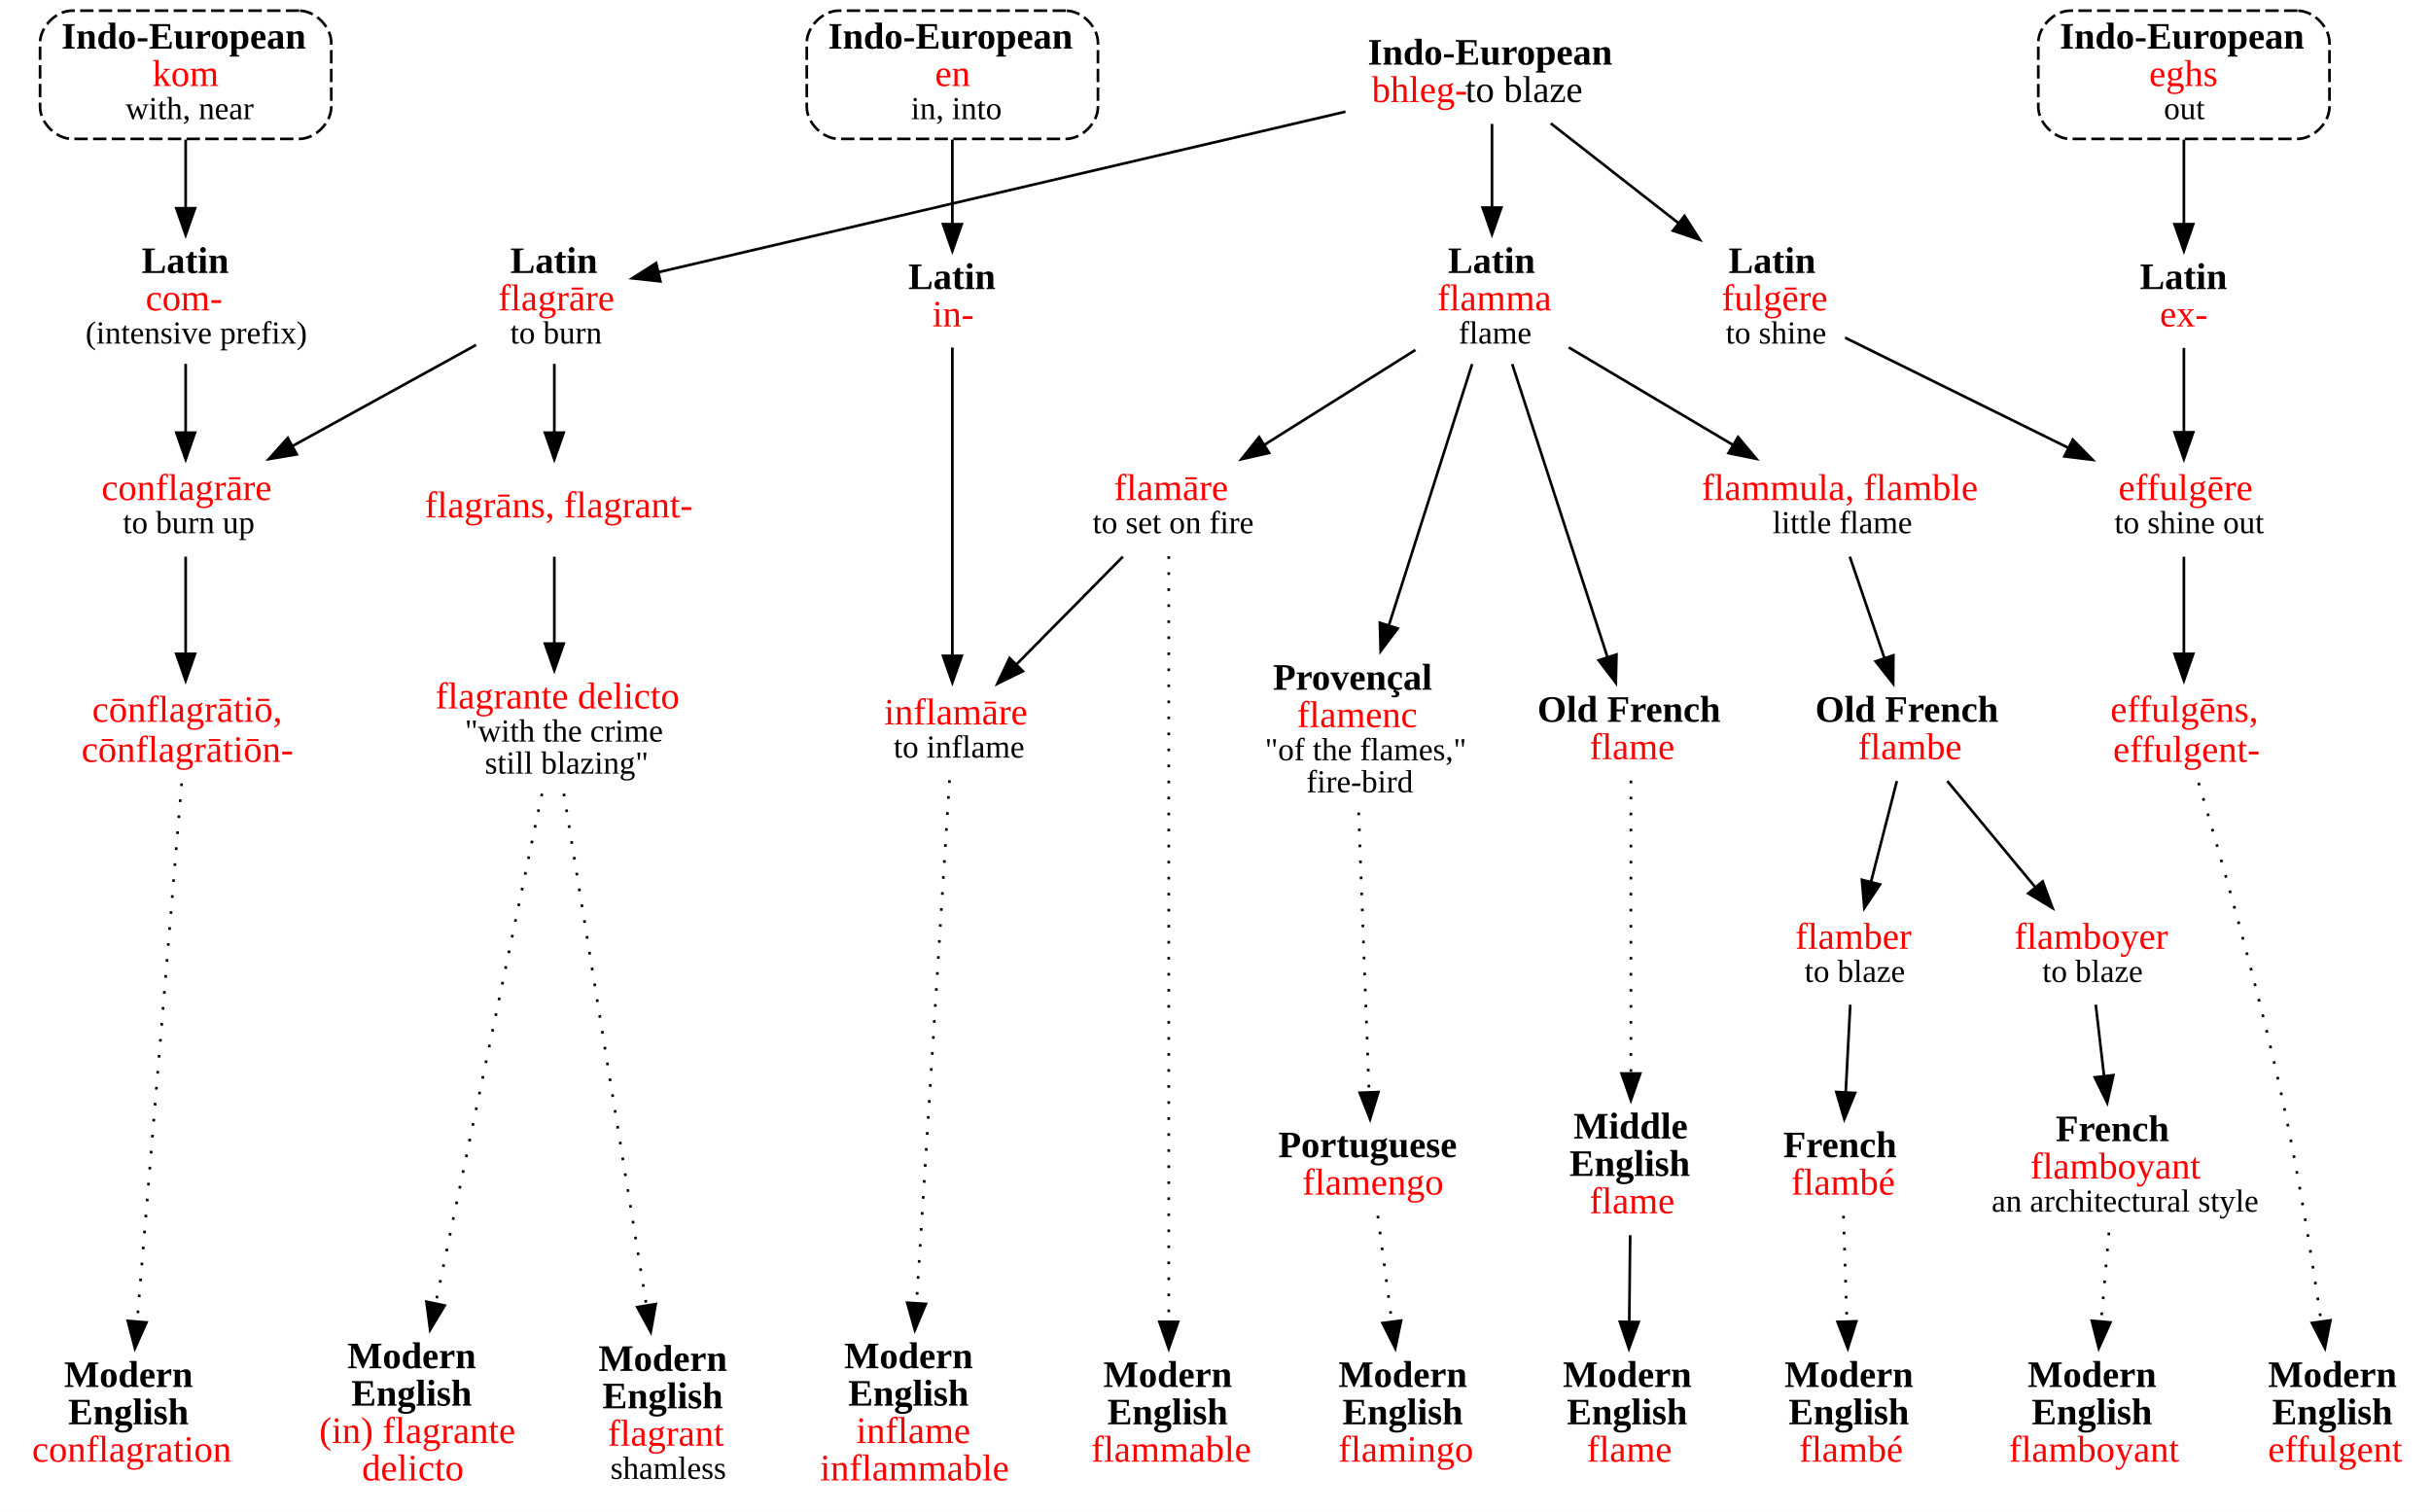
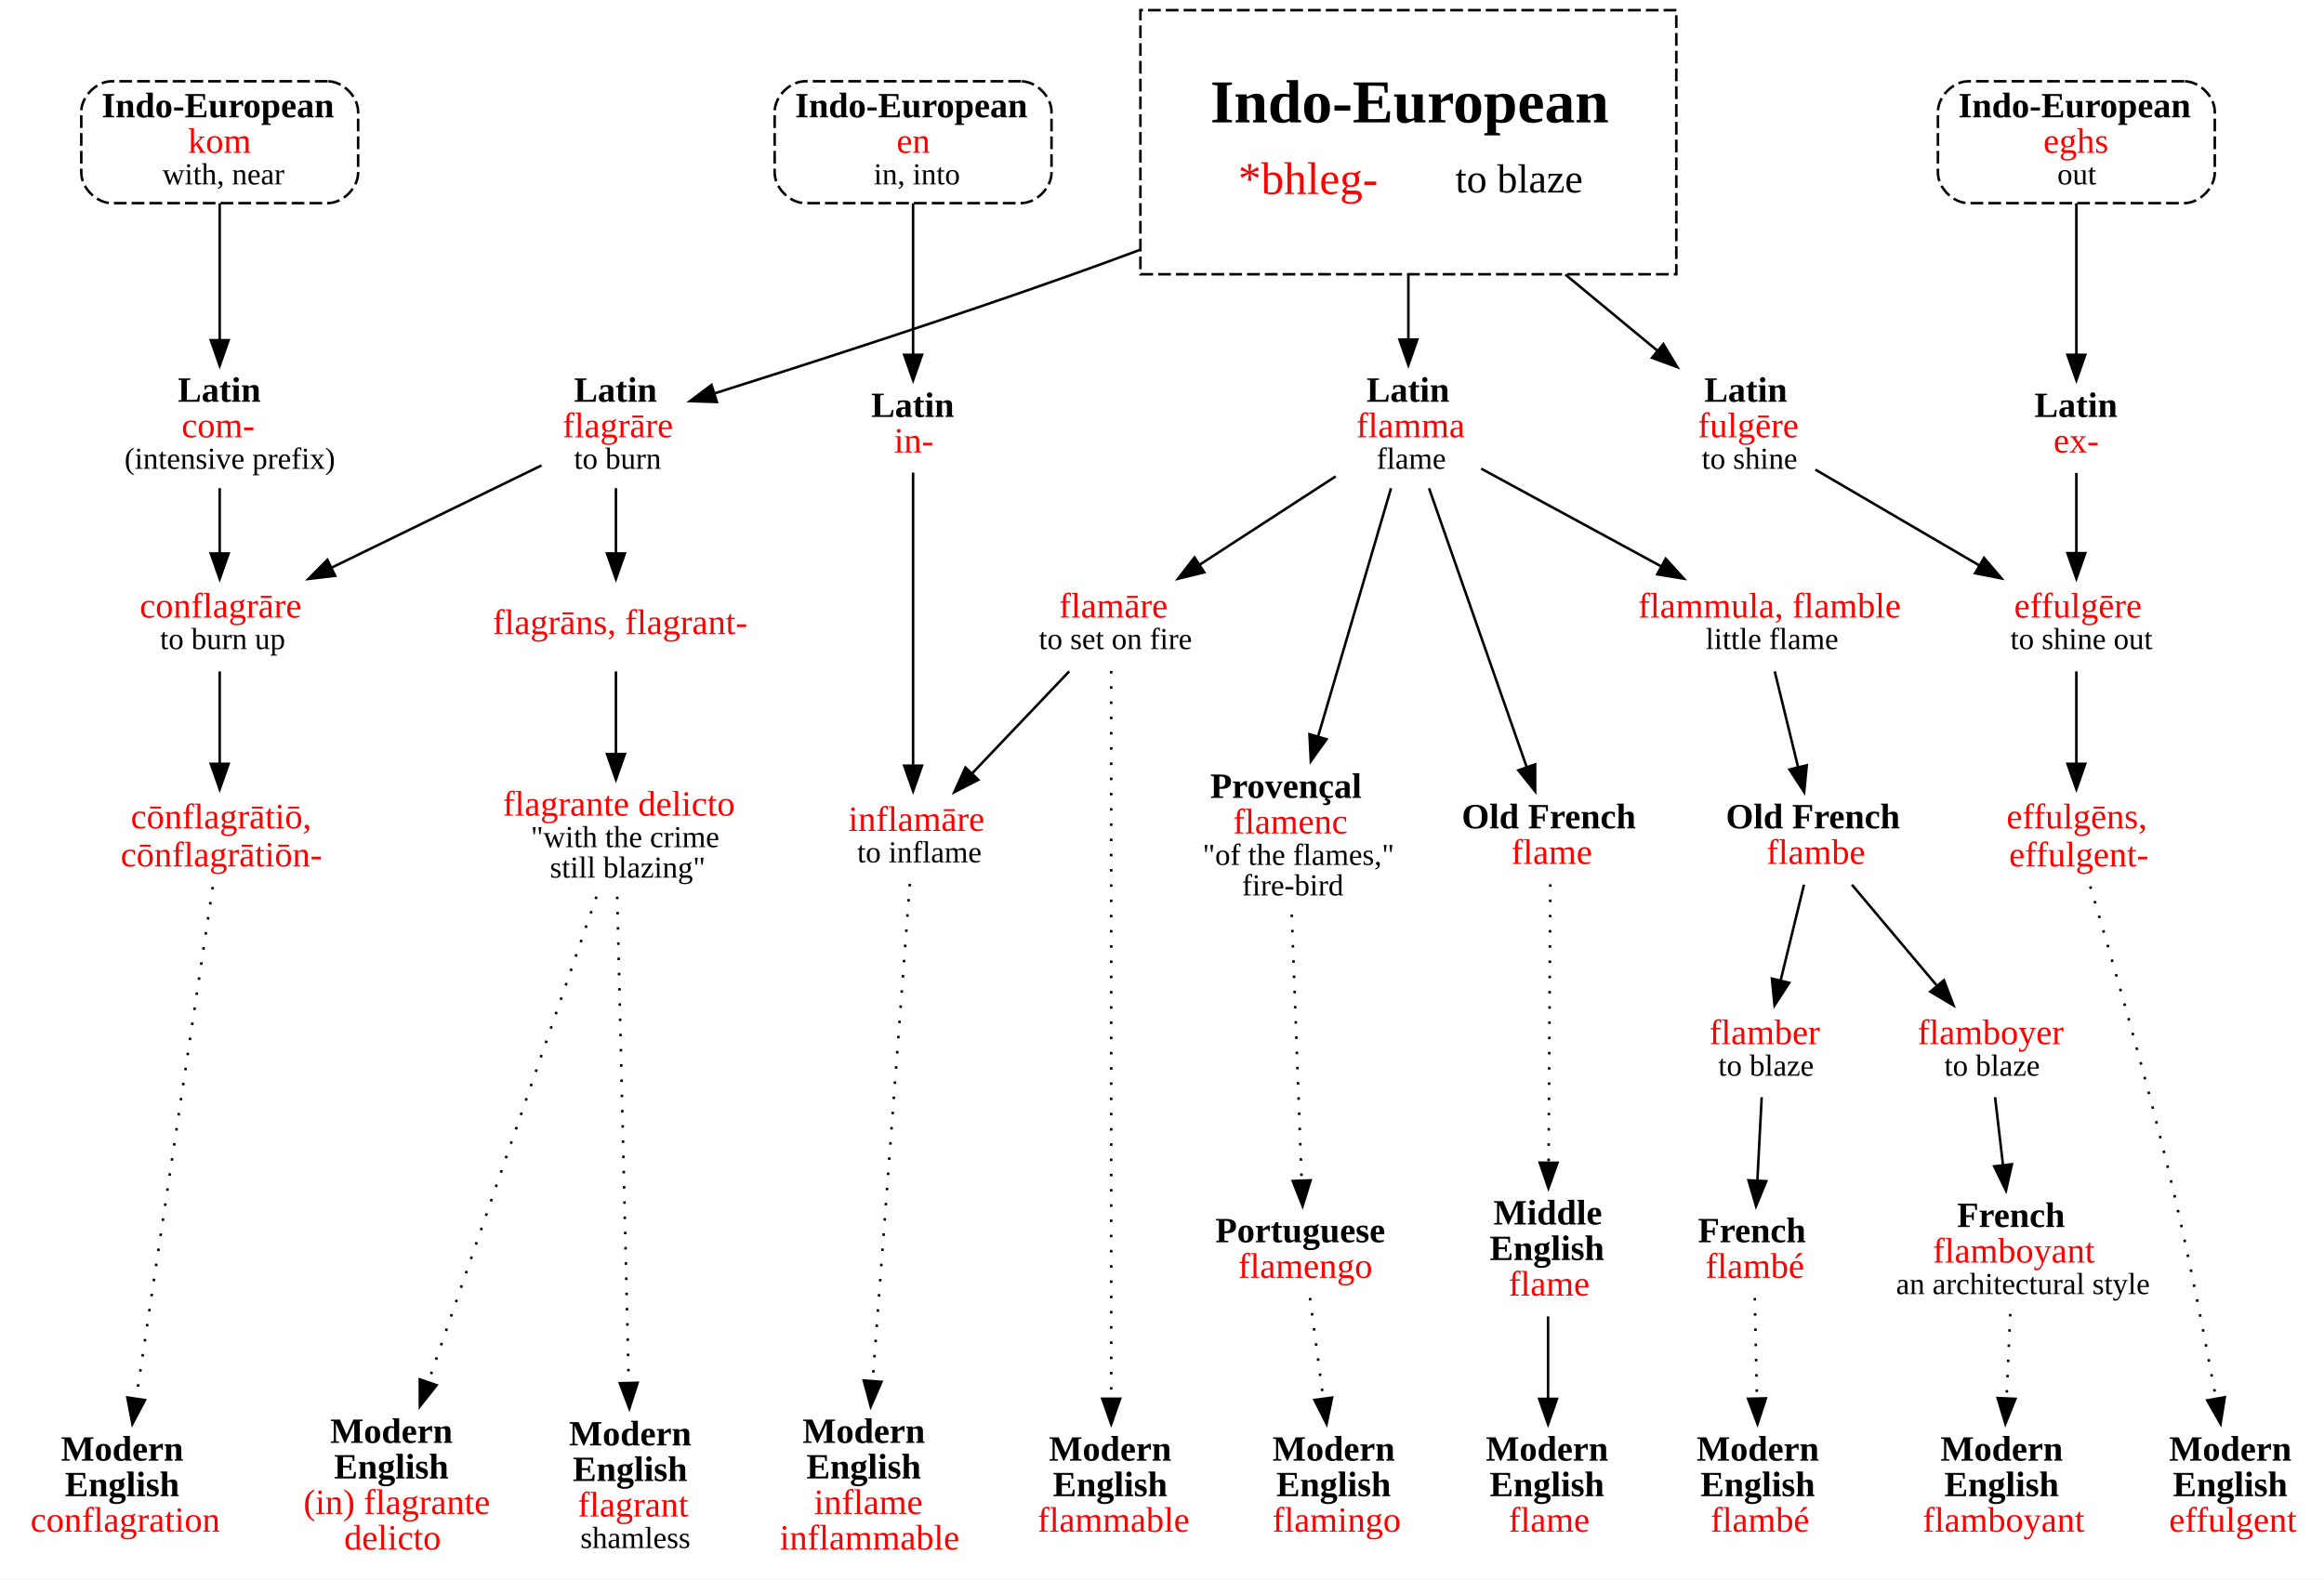
- <svg xmlns="http://www.w3.org/2000/svg" xmlns:xlink="http://www.w3.org/1999/xlink" width="910pt" height="566pt" viewBox="0.00 0.00 910.00 566.00">
-   <g id="graph0" class="graph" transform="scale(1 1) rotate(0) translate(4 562)">
-     <polygon fill="white" stroke="transparent" points="-4,4 -4,-562 906,-562 906,4 -4,4" />
+ <svg xmlns="http://www.w3.org/2000/svg" xmlns:xlink="http://www.w3.org/1999/xlink" width="915pt" height="622pt" viewBox="0.00 0.00 915.00 622.00">
+   <g id="graph0" class="graph" transform="scale(1 1) rotate(0) translate(4 618)">
+     <polygon fill="white" stroke="transparent" points="-4,4 -4,-618 911,-618 911,4 -4,4" />
    <g id="node1" class="node">
-       <text text-anchor="start" x="508" y="-537.8" font-family="Times New Roman,serif" font-weight="bold" font-size="14.00">Indo-European</text>
-       <text text-anchor="start" x="509.5" y="-523.8" font-family="Times New Roman,serif" font-size="14.00" fill="red">bhleg-</text>
-       <text text-anchor="start" x="544.5" y="-523.8" font-family="Times New Roman,serif" font-size="14.00">   to blaze</text>
+       <g id="a_node1">
+         <a xlink:href="bhleg-burn0.svg" xlink:title="Indo-European &quot;*bhleg-&quot; to blaze">
+           <polygon fill="none" stroke="black" stroke-dasharray="5,2" points="656,-614 445,-614 445,-510 656,-510 656,-614" />
+           <text text-anchor="start" x="472.5" y="-569.8" font-family="Times New Roman,serif" font-weight="bold" font-size="24.00">Indo-European</text>
+           <text text-anchor="start" x="483.5" y="-541.6" font-family="Times New Roman,serif" font-size="18.00" fill="red">*bhleg-</text>
+           <text text-anchor="start" x="569" y="-542.2" font-family="Times New Roman,serif" font-size="16.00">to blaze</text>
+         </a>
+       </g>
    </g>
    <g id="node2" class="node">
-       <text text-anchor="start" x="538" y="-459.8" font-family="Times New Roman,serif" font-weight="bold" font-size="14.00">Latin</text>
-       <text text-anchor="start" x="534" y="-445.8" font-family="Times New Roman,serif" font-size="14.00" fill="red">flamma</text>
-       <text text-anchor="start" x="542" y="-433.4" font-family="Times New Roman,serif" font-size="12.00">flame</text>
+       <text text-anchor="start" x="534" y="-459.8" font-family="Times New Roman,serif" font-weight="bold" font-size="14.00">Latin</text>
+       <text text-anchor="start" x="530" y="-445.8" font-family="Times New Roman,serif" font-size="14.00" fill="red">flamma</text>
+       <text text-anchor="start" x="538" y="-433.4" font-family="Times New Roman,serif" font-size="12.00">flame</text>
    </g>
    <g id="edge1" class="edge">
-       <path fill="none" stroke="black" d="M554.5,-515.61C554.5,-506.58 554.5,-495.24 554.5,-484.59" />
-       <polygon fill="black" stroke="black" points="558,-484.28 554.5,-474.28 551,-484.28 558,-484.28" />
+       <path fill="none" stroke="black" d="M550.5,-509.86C550.5,-501.2 550.5,-492.42 550.5,-484.36" />
+       <polygon fill="black" stroke="black" points="554,-484.27 550.5,-474.27 547,-484.27 554,-484.27" />
    </g>
    <g id="node23" class="node">
-       <text text-anchor="start" x="187" y="-459.8" font-family="Times New Roman,serif" font-weight="bold" font-size="14.00">Latin</text>
-       <text text-anchor="start" x="182.5" y="-445.8" font-family="Times New Roman,serif" font-size="14.00" fill="red">flagrāre</text>
-       <text text-anchor="start" x="187" y="-433.4" font-family="Times New Roman,serif" font-size="12.00">to burn</text>
+       <text text-anchor="start" x="222" y="-459.8" font-family="Times New Roman,serif" font-weight="bold" font-size="14.00">Latin</text>
+       <text text-anchor="start" x="217.5" y="-445.8" font-family="Times New Roman,serif" font-size="14.00" fill="red">flagrāre</text>
+       <text text-anchor="start" x="222" y="-433.4" font-family="Times New Roman,serif" font-size="12.00">to burn</text>
    </g>
    <g id="edge22" class="edge">
-       <path fill="none" stroke="black" d="M499.66,-520.19C428.24,-503.5 305.17,-474.75 242.55,-460.12" />
-       <polygon fill="black" stroke="black" points="243.21,-456.68 232.67,-457.82 241.61,-463.5 243.21,-456.68" />
+       <path fill="none" stroke="black" d="M444.77,-519.59C435.91,-516.29 427.06,-513.05 418.5,-510 370.23,-492.78 314.02,-474.66 277.43,-463.12" />
+       <polygon fill="black" stroke="black" points="278.24,-459.7 267.65,-460.04 276.14,-466.38 278.24,-459.7" />
    </g>
    <g id="node33" class="node">
-       <text text-anchor="start" x="643" y="-459.8" font-family="Times New Roman,serif" font-weight="bold" font-size="14.00">Latin</text>
-       <text text-anchor="start" x="640.5" y="-445.8" font-family="Times New Roman,serif" font-size="14.00" fill="red">fulgēre</text>
-       <text text-anchor="start" x="642" y="-433.4" font-family="Times New Roman,serif" font-size="12.00">to shine</text>
+       <text text-anchor="start" x="667" y="-459.8" font-family="Times New Roman,serif" font-weight="bold" font-size="14.00">Latin</text>
+       <text text-anchor="start" x="664.5" y="-445.8" font-family="Times New Roman,serif" font-size="14.00" fill="red">fulgēre</text>
+       <text text-anchor="start" x="666" y="-433.4" font-family="Times New Roman,serif" font-size="12.00">to shine</text>
    </g>
    <g id="edge32" class="edge">
-       <path fill="none" stroke="black" d="M576.51,-515.81C590.34,-505.01 608.48,-490.84 624.28,-478.51" />
-       <polygon fill="black" stroke="black" points="626.56,-481.16 632.29,-472.25 622.25,-475.65 626.56,-481.16" />
+       <path fill="none" stroke="black" d="M612.33,-509.86C624.77,-499.57 637.44,-489.1 648.57,-479.89" />
+       <polygon fill="black" stroke="black" points="650.9,-482.5 656.37,-473.43 646.44,-477.11 650.9,-482.5" />
    </g>
    <g id="node3" class="node">
      <text text-anchor="start" x="571.5" y="-291.8" font-family="Times New Roman,serif" font-weight="bold" font-size="14.00">Old French</text>
      <text text-anchor="start" x="591" y="-277.8" font-family="Times New Roman,serif" font-size="14.00" fill="red">flame</text>
    </g>
    <g id="edge2" class="edge">
-       <path fill="none" stroke="black" d="M562.06,-425.73C571.53,-396.61 587.71,-346.82 597.71,-316.04" />
-       <polygon fill="black" stroke="black" points="601.09,-316.97 600.85,-306.38 594.43,-314.81 601.09,-316.97" />
+       <path fill="none" stroke="black" d="M558.64,-425.73C568.84,-396.61 586.26,-346.82 597.04,-316.04" />
+       <polygon fill="black" stroke="black" points="600.42,-316.98 600.42,-306.38 593.81,-314.66 600.42,-316.98" />
    </g>
    <g id="node6" class="node">
-       <text text-anchor="start" x="633" y="-374.8" font-family="Times New Roman,serif" font-size="14.00" fill="red">flammula, flamble</text>
-       <text text-anchor="start" x="659.5" y="-362.4" font-family="Times New Roman,serif" font-size="12.00">little flame</text>
+       <text text-anchor="start" x="641" y="-374.8" font-family="Times New Roman,serif" font-size="14.00" fill="red">flammula, flamble</text>
+       <text text-anchor="start" x="667.5" y="-362.4" font-family="Times New Roman,serif" font-size="12.00">little flame</text>
    </g>
    <g id="edge5" class="edge">
-       <path fill="none" stroke="black" d="M583.23,-431.94C601.38,-421.17 625.04,-407.12 644.71,-395.44" />
-       <polygon fill="black" stroke="black" points="646.62,-398.38 653.43,-390.26 643.04,-392.36 646.62,-398.38" />
+       <path fill="none" stroke="black" d="M579.17,-433.44C599.56,-422.37 627.24,-407.34 649.9,-395.04" />
+       <polygon fill="black" stroke="black" points="651.82,-397.98 658.94,-390.13 648.49,-391.83 651.82,-397.98" />
    </g>
    <g id="node14" class="node">
      <text text-anchor="start" x="472.5" y="-303.8" font-family="Times New Roman,serif" font-weight="bold" font-size="14.00">Provençal</text>
      <text text-anchor="start" x="481.5" y="-289.8" font-family="Times New Roman,serif" font-size="14.00" fill="red">flamenc</text>
      <text text-anchor="start" x="469.5" y="-277.4" font-family="Times New Roman,serif" font-size="12.00">"of the flames,"</text>
      <text text-anchor="start" x="485" y="-265.4" font-family="Times New Roman,serif" font-size="12.00">fire-bird</text>
    </g>
    <g id="edge13" class="edge">
-       <path fill="none" stroke="black" d="M547.08,-425.73C538.94,-400.19 525.74,-358.76 515.99,-328.18" />
-       <polygon fill="black" stroke="black" points="519.2,-326.74 512.83,-318.27 512.53,-328.86 519.2,-326.74" />
+       <path fill="none" stroke="black" d="M543.67,-425.73C536.16,-400.19 523.99,-358.76 515.01,-328.18" />
+       <polygon fill="black" stroke="black" points="518.27,-326.88 512.1,-318.27 511.56,-328.85 518.27,-326.88" />
    </g>
    <g id="node17" class="node">
      <text text-anchor="start" x="413" y="-374.8" font-family="Times New Roman,serif" font-size="14.00" fill="red">flamāre</text>
      <text text-anchor="start" x="405" y="-362.4" font-family="Times New Roman,serif" font-size="12.00">to set on fire</text>
    </g>
    <g id="edge16" class="edge">
-       <path fill="none" stroke="black" d="M525.82,-430.99C508.89,-420.35 487.3,-406.79 469.26,-395.46" />
-       <polygon fill="black" stroke="black" points="471.05,-392.45 460.72,-390.1 467.33,-398.38 471.05,-392.45" />
+       <path fill="none" stroke="black" d="M521.88,-430.41C505.75,-419.93 485.47,-406.76 468.41,-395.68" />
+       <polygon fill="black" stroke="black" points="470.12,-392.61 459.83,-390.1 466.3,-398.48 470.12,-392.61" />
    </g>
    <g id="node4" class="node">
-       <text text-anchor="start" x="585" y="-135.8" font-family="Times New Roman,serif" font-weight="bold" font-size="14.00">Middle</text>
-       <text text-anchor="start" x="583.5" y="-121.8" font-family="Times New Roman,serif" font-weight="bold" font-size="14.00">English</text>
-       <text text-anchor="start" x="591" y="-107.8" font-family="Times New Roman,serif" font-size="14.00" fill="red">flame</text>
+       <text text-anchor="start" x="584" y="-135.8" font-family="Times New Roman,serif" font-weight="bold" font-size="14.00">Middle</text>
+       <text text-anchor="start" x="582.5" y="-121.8" font-family="Times New Roman,serif" font-weight="bold" font-size="14.00">English</text>
+       <text text-anchor="start" x="590" y="-107.8" font-family="Times New Roman,serif" font-size="14.00" fill="red">flame</text>
    </g>
    <g id="edge3" class="edge">
-       <path fill="none" stroke="black" stroke-dasharray="1,5" d="M606.5,-269.77C606.5,-243.78 606.5,-194.04 606.5,-160.43" />
-       <polygon fill="black" stroke="black" points="610,-160.14 606.5,-150.14 603,-160.14 610,-160.14" />
+       <path fill="none" stroke="black" stroke-dasharray="1,5" d="M606.39,-269.77C606.23,-243.78 605.92,-194.04 605.71,-160.43" />
+       <polygon fill="black" stroke="black" points="609.21,-160.12 605.65,-150.14 602.21,-160.16 609.21,-160.12" />
    </g>
    <g id="node5" class="node">
      <text text-anchor="start" x="581" y="-42.8" font-family="Times New Roman,serif" font-weight="bold" font-size="14.00">Modern</text>
      <text text-anchor="start" x="582.5" y="-28.8" font-family="Times New Roman,serif" font-weight="bold" font-size="14.00">English</text>
      <text text-anchor="start" x="590" y="-14.8" font-family="Times New Roman,serif" font-size="14.00" fill="red">flame</text>
    </g>
    <g id="edge4" class="edge">
-       <path fill="none" stroke="black" d="M606.23,-99.61C606.12,-89.74 606,-78.17 605.88,-67.46" />
-       <polygon fill="black" stroke="black" points="609.38,-67.1 605.77,-57.14 602.38,-67.18 609.38,-67.1" />
+       <path fill="none" stroke="black" d="M605.5,-99.61C605.5,-89.74 605.5,-78.17 605.5,-67.46" />
+       <polygon fill="black" stroke="black" points="609,-67.14 605.5,-57.14 602,-67.14 609,-67.14" />
    </g>
    <g id="node7" class="node">
      <text text-anchor="start" x="675.5" y="-291.8" font-family="Times New Roman,serif" font-weight="bold" font-size="14.00">Old French</text>
      <text text-anchor="start" x="691.5" y="-277.8" font-family="Times New Roman,serif" font-size="14.00" fill="red">flambe</text>
    </g>
    <g id="edge6" class="edge">
-       <path fill="none" stroke="black" d="M688.44,-353.61C692.21,-342.56 697.17,-328.03 701.43,-315.55" />
-       <polygon fill="black" stroke="black" points="704.75,-316.68 704.67,-306.08 698.12,-314.42 704.75,-316.68" />
+       <path fill="none" stroke="black" d="M694.74,-353.61C697.41,-342.66 700.91,-328.31 703.93,-315.92" />
+       <polygon fill="black" stroke="black" points="707.36,-316.63 706.33,-306.08 700.56,-314.97 707.36,-316.63" />
    </g>
    <g id="node8" class="node">
-       <text text-anchor="start" x="668" y="-206.8" font-family="Times New Roman,serif" font-size="14.00" fill="red">flamber</text>
-       <text text-anchor="start" x="671.5" y="-194.4" font-family="Times New Roman,serif" font-size="12.00">to blaze</text>
+       <text text-anchor="start" x="669" y="-206.8" font-family="Times New Roman,serif" font-size="14.00" fill="red">flamber</text>
+       <text text-anchor="start" x="672.5" y="-194.4" font-family="Times New Roman,serif" font-size="12.00">to blaze</text>
    </g>
    <g id="edge7" class="edge">
-       <path fill="none" stroke="black" d="M706.05,-269.61C703.24,-258.66 699.57,-244.31 696.39,-231.92" />
-       <polygon fill="black" stroke="black" points="699.75,-230.9 693.88,-222.08 692.97,-232.64 699.75,-230.9" />
+       <path fill="none" stroke="black" d="M706.26,-269.61C703.59,-258.66 700.09,-244.31 697.07,-231.92" />
+       <polygon fill="black" stroke="black" points="700.44,-230.97 694.67,-222.08 693.64,-232.63 700.44,-230.97" />
    </g>
    <g id="node11" class="node">
-       <text text-anchor="start" x="750" y="-206.8" font-family="Times New Roman,serif" font-size="14.00" fill="red">flamboyer</text>
-       <text text-anchor="start" x="760.5" y="-194.4" font-family="Times New Roman,serif" font-size="12.00">to blaze</text>
+       <text text-anchor="start" x="751" y="-206.8" font-family="Times New Roman,serif" font-size="14.00" fill="red">flamboyer</text>
+       <text text-anchor="start" x="761.5" y="-194.4" font-family="Times New Roman,serif" font-size="12.00">to blaze</text>
    </g>
    <g id="edge10" class="edge">
-       <path fill="none" stroke="black" d="M724.92,-269.61C734.45,-258.12 747.09,-242.87 757.71,-230.07" />
-       <polygon fill="black" stroke="black" points="760.64,-232.02 764.33,-222.08 755.26,-227.55 760.64,-232.02" />
+       <path fill="none" stroke="black" d="M725.13,-269.61C734.8,-258.12 747.63,-242.87 758.4,-230.07" />
+       <polygon fill="black" stroke="black" points="761.36,-231.99 765.12,-222.08 756.01,-227.48 761.36,-231.99" />
    </g>
    <g id="node9" class="node">
-       <text text-anchor="start" x="663.5" y="-128.8" font-family="Times New Roman,serif" font-weight="bold" font-size="14.00">French</text>
-       <text text-anchor="start" x="666.5" y="-114.8" font-family="Times New Roman,serif" font-size="14.00" fill="red">flambé</text>
+       <text text-anchor="start" x="664.5" y="-128.8" font-family="Times New Roman,serif" font-weight="bold" font-size="14.00">French</text>
+       <text text-anchor="start" x="667.5" y="-114.8" font-family="Times New Roman,serif" font-size="14.00" fill="red">flambé</text>
    </g>
    <g id="edge8" class="edge">
-       <path fill="none" stroke="black" d="M688.61,-185.91C688.12,-176.34 687.48,-164.18 686.92,-153.32" />
-       <polygon fill="black" stroke="black" points="690.4,-152.85 686.39,-143.04 683.41,-153.21 690.4,-152.85" />
+       <path fill="none" stroke="black" d="M689.61,-185.91C689.12,-176.34 688.48,-164.18 687.92,-153.32" />
+       <polygon fill="black" stroke="black" points="691.4,-152.85 687.39,-143.04 684.41,-153.21 691.4,-152.85" />
    </g>
    <g id="node10" class="node">
      <text text-anchor="start" x="664" y="-42.8" font-family="Times New Roman,serif" font-weight="bold" font-size="14.00">Modern</text>
      <text text-anchor="start" x="665.5" y="-28.8" font-family="Times New Roman,serif" font-weight="bold" font-size="14.00">English</text>
      <text text-anchor="start" x="669.5" y="-14.8" font-family="Times New Roman,serif" font-size="14.00" fill="red">flambé</text>
    </g>
    <g id="edge9" class="edge">
-       <path fill="none" stroke="black" stroke-dasharray="1,5" d="M686.06,-106.88C686.43,-95.83 686.92,-81.06 687.36,-67.64" />
-       <polygon fill="black" stroke="black" points="690.87,-67.36 687.7,-57.25 683.87,-67.13 690.87,-67.36" />
+       <path fill="none" stroke="black" stroke-dasharray="1,5" d="M686.88,-106.88C687.12,-95.83 687.44,-81.06 687.74,-67.64" />
+       <polygon fill="black" stroke="black" points="691.25,-67.33 687.97,-57.25 684.25,-67.17 691.25,-67.33" />
    </g>
    <g id="node12" class="node">
-       <text text-anchor="start" x="765.5" y="-134.8" font-family="Times New Roman,serif" font-weight="bold" font-size="14.00">French</text>
-       <text text-anchor="start" x="756" y="-120.8" font-family="Times New Roman,serif" font-size="14.00" fill="red">flamboyant</text>
-       <text text-anchor="start" x="741.5" y="-108.4" font-family="Times New Roman,serif" font-size="12.00">an architectural style</text>
+       <text text-anchor="start" x="766.5" y="-134.8" font-family="Times New Roman,serif" font-weight="bold" font-size="14.00">French</text>
+       <text text-anchor="start" x="757" y="-120.8" font-family="Times New Roman,serif" font-size="14.00" fill="red">flamboyant</text>
+       <text text-anchor="start" x="742.5" y="-108.4" font-family="Times New Roman,serif" font-size="12.00">an architectural style</text>
    </g>
    <g id="edge11" class="edge">
-       <path fill="none" stroke="black" d="M780.5,-185.91C781.42,-178.06 782.54,-168.46 783.61,-159.27" />
-       <polygon fill="black" stroke="black" points="787.11,-159.51 784.79,-149.17 780.15,-158.7 787.11,-159.51" />
+       <path fill="none" stroke="black" d="M781.5,-185.91C782.42,-178.06 783.54,-168.46 784.61,-159.27" />
+       <polygon fill="black" stroke="black" points="788.11,-159.51 785.79,-149.17 781.15,-158.7 788.11,-159.51" />
    </g>
    <g id="node13" class="node">
-       <text text-anchor="start" x="755" y="-42.8" font-family="Times New Roman,serif" font-weight="bold" font-size="14.00">Modern</text>
-       <text text-anchor="start" x="756.5" y="-28.8" font-family="Times New Roman,serif" font-weight="bold" font-size="14.00">English</text>
-       <text text-anchor="start" x="748" y="-14.8" font-family="Times New Roman,serif" font-size="14.00" fill="red">flamboyant</text>
+       <text text-anchor="start" x="760" y="-42.8" font-family="Times New Roman,serif" font-weight="bold" font-size="14.00">Modern</text>
+       <text text-anchor="start" x="761.5" y="-28.8" font-family="Times New Roman,serif" font-weight="bold" font-size="14.00">English</text>
+       <text text-anchor="start" x="753" y="-14.8" font-family="Times New Roman,serif" font-size="14.00" fill="red">flamboyant</text>
    </g>
    <g id="edge12" class="edge">
-       <path fill="none" stroke="black" stroke-dasharray="1,5" d="M785.44,-100.57C784.56,-90.51 783.5,-78.55 782.53,-67.52" />
-       <polygon fill="black" stroke="black" points="786,-66.96 781.64,-57.31 779.03,-67.58 786,-66.96" />
+       <path fill="none" stroke="black" stroke-dasharray="1,5" d="M787.47,-100.57C787.03,-90.51 786.5,-78.55 786.02,-67.52" />
+       <polygon fill="black" stroke="black" points="789.5,-67.14 785.57,-57.31 782.51,-67.45 789.5,-67.14" />
    </g>
    <g id="node15" class="node">
      <text text-anchor="start" x="474.5" y="-128.8" font-family="Times New Roman,serif" font-weight="bold" font-size="14.00">Portuguese</text>
      <text text-anchor="start" x="483.5" y="-114.8" font-family="Times New Roman,serif" font-size="14.00" fill="red">flamengo</text>
    </g>
    <g id="edge14" class="edge">
      <path fill="none" stroke="black" stroke-dasharray="1,5" d="M504.59,-257.84C505.69,-228.11 507.4,-182.35 508.48,-153.31" />
      <polygon fill="black" stroke="black" points="511.99,-153.19 508.86,-143.06 504.99,-152.92 511.99,-153.19" />
    </g>
    <g id="node16" class="node">
      <text text-anchor="start" x="497" y="-42.8" font-family="Times New Roman,serif" font-weight="bold" font-size="14.00">Modern</text>
      <text text-anchor="start" x="498.5" y="-28.8" font-family="Times New Roman,serif" font-weight="bold" font-size="14.00">English</text>
      <text text-anchor="start" x="497" y="-14.8" font-family="Times New Roman,serif" font-size="14.00" fill="red">flamingo</text>
    </g>
    <g id="edge15" class="edge">
      <path fill="none" stroke="black" stroke-dasharray="1,5" d="M511.76,-106.88C513.23,-95.72 515.2,-80.77 516.99,-67.24" />
      <polygon fill="black" stroke="black" points="520.46,-67.62 518.3,-57.25 513.52,-66.71 520.46,-67.62" />
    </g>
    <g id="node18" class="node">
      <text text-anchor="start" x="409" y="-42.8" font-family="Times New Roman,serif" font-weight="bold" font-size="14.00">Modern</text>
      <text text-anchor="start" x="410.5" y="-28.8" font-family="Times New Roman,serif" font-weight="bold" font-size="14.00">English</text>
      <text text-anchor="start" x="404.5" y="-14.8" font-family="Times New Roman,serif" font-size="14.00" fill="red">flammable</text>
    </g>
    <g id="edge19" class="edge">
      <path fill="none" stroke="black" stroke-dasharray="1,5" d="M433.5,-353.77C433.5,-300.67 433.5,-138.78 433.5,-67.41" />
      <polygon fill="black" stroke="black" points="437,-67.17 433.5,-57.17 430,-67.17 437,-67.17" />
    </g>
    <g id="node19" class="node">
-       <text text-anchor="start" x="327" y="-290.8" font-family="Times New Roman,serif" font-size="14.00" fill="red">inflamāre</text>
-       <text text-anchor="start" x="330.5" y="-278.4" font-family="Times New Roman,serif" font-size="12.00">to inflame</text>
+       <text text-anchor="start" x="330" y="-290.8" font-family="Times New Roman,serif" font-size="14.00" fill="red">inflamāre</text>
+       <text text-anchor="start" x="333.5" y="-278.4" font-family="Times New Roman,serif" font-size="12.00">to inflame</text>
    </g>
    <g id="edge17" class="edge">
-       <path fill="none" stroke="black" d="M416.32,-353.61C404.75,-341.9 389.33,-326.29 376.55,-313.35" />
-       <polygon fill="black" stroke="black" points="378.89,-310.74 369.38,-306.08 373.91,-315.66 378.89,-310.74" />
+       <path fill="none" stroke="black" d="M416.96,-353.61C405.82,-341.9 390.97,-326.29 378.66,-313.35" />
+       <polygon fill="black" stroke="black" points="381.18,-310.92 371.75,-306.08 376.11,-315.74 381.18,-310.92" />
    </g>
    <g id="node20" class="node">
      <text text-anchor="start" x="312" y="-49.8" font-family="Times New Roman,serif" font-weight="bold" font-size="14.00">Modern</text>
      <text text-anchor="start" x="313.5" y="-35.8" font-family="Times New Roman,serif" font-weight="bold" font-size="14.00">English</text>
      <text text-anchor="start" x="316.5" y="-21.8" font-family="Times New Roman,serif" font-size="14.00" fill="red">inflame</text>
      <text text-anchor="start" x="303" y="-7.8" font-family="Times New Roman,serif" font-size="14.00" fill="red">inflammable</text>
    </g>
    <g id="edge18" class="edge">
-       <path fill="none" stroke="black" stroke-dasharray="1,5" d="M351.43,-269.94C348.93,-230.25 342.66,-130.82 339.09,-74.18" />
-       <polygon fill="black" stroke="black" points="342.58,-73.88 338.46,-64.12 335.6,-74.32 342.58,-73.88" />
+       <path fill="none" stroke="black" stroke-dasharray="1,5" d="M354.22,-269.94C351.26,-230.25 343.82,-130.82 339.58,-74.18" />
+       <polygon fill="black" stroke="black" points="343.06,-73.84 338.83,-64.12 336.08,-74.36 343.06,-73.84" />
    </g>
    <g id="node21" class="node">
      <g id="a_node21">
        <a xlink:href="en-in.svg" xlink:title="&lt;b&gt;Indo-European&lt;/b&gt;&lt;br/&gt;&lt;font color=&quot;red&quot;&gt;en&lt;/font&gt;&lt;br/&gt;&lt;font point-size=&quot;12&quot;&gt;in, into&lt;/font&gt;">
-           <path fill="none" stroke="black" stroke-dasharray="5,2" d="M395,-558C395,-558 310,-558 310,-558 304,-558 298,-552 298,-546 298,-546 298,-522 298,-522 298,-516 304,-510 310,-510 310,-510 395,-510 395,-510 401,-510 407,-516 407,-522 407,-522 407,-546 407,-546 407,-552 401,-558 395,-558" />
-           <text text-anchor="start" x="306" y="-543.8" font-family="Times New Roman,serif" font-weight="bold" font-size="14.00">Indo-European</text>
-           <text text-anchor="start" x="346" y="-529.8" font-family="Times New Roman,serif" font-size="14.00" fill="red">en</text>
-           <text text-anchor="start" x="337" y="-517.4" font-family="Times New Roman,serif" font-size="12.00">in, into</text>
+           <path fill="none" stroke="black" stroke-dasharray="5,2" d="M398,-586C398,-586 313,-586 313,-586 307,-586 301,-580 301,-574 301,-574 301,-550 301,-550 301,-544 307,-538 313,-538 313,-538 398,-538 398,-538 404,-538 410,-544 410,-550 410,-550 410,-574 410,-574 410,-580 404,-586 398,-586" />
+           <text text-anchor="start" x="309" y="-571.8" font-family="Times New Roman,serif" font-weight="bold" font-size="14.00">Indo-European</text>
+           <text text-anchor="start" x="349" y="-557.8" font-family="Times New Roman,serif" font-size="14.00" fill="red">en</text>
+           <text text-anchor="start" x="340" y="-545.4" font-family="Times New Roman,serif" font-size="12.00">in, into</text>
        </a>
      </g>
    </g>
    <g id="node22" class="node">
-       <text text-anchor="start" x="336" y="-453.8" font-family="Times New Roman,serif" font-weight="bold" font-size="14.00">Latin</text>
-       <text text-anchor="start" x="345" y="-439.8" font-family="Times New Roman,serif" font-size="14.00" fill="red">in-</text>
+       <text text-anchor="start" x="339" y="-453.8" font-family="Times New Roman,serif" font-weight="bold" font-size="14.00">Latin</text>
+       <text text-anchor="start" x="348" y="-439.8" font-family="Times New Roman,serif" font-size="14.00" fill="red">in-</text>
    </g>
    <g id="edge20" class="edge">
-       <path fill="none" stroke="black" d="M352.5,-509.72C352.5,-499.88 352.5,-488.36 352.5,-478.13" />
-       <polygon fill="black" stroke="black" points="356,-478.08 352.5,-468.08 349,-478.08 356,-478.08" />
+       <path fill="none" stroke="black" d="M355.5,-537.94C355.5,-520.56 355.5,-496.67 355.5,-478.33" />
+       <polygon fill="black" stroke="black" points="359,-478.27 355.5,-468.27 352,-478.27 359,-478.27" />
    </g>
    <g id="edge21" class="edge">
-       <path fill="none" stroke="black" d="M352.5,-431.88C352.5,-404.35 352.5,-350.01 352.5,-316.85" />
-       <polygon fill="black" stroke="black" points="356,-316.48 352.5,-306.48 349,-316.48 356,-316.48" />
+       <path fill="none" stroke="black" d="M355.5,-431.88C355.5,-404.35 355.5,-350.01 355.5,-316.85" />
+       <polygon fill="black" stroke="black" points="359,-316.48 355.5,-306.48 352,-316.48 359,-316.48" />
    </g>
    <g id="node24" class="node">
-       <text text-anchor="start" x="155" y="-368.3" font-family="Times New Roman,serif" font-size="14.00" fill="red">flagrāns, flagrant-</text>
+       <text text-anchor="start" x="190" y="-368.3" font-family="Times New Roman,serif" font-size="14.00" fill="red">flagrāns, flagrant-</text>
    </g>
    <g id="edge23" class="edge">
-       <path fill="none" stroke="black" d="M203.5,-425.78C203.5,-417.68 203.5,-408.52 203.5,-400.12" />
-       <polygon fill="black" stroke="black" points="207,-400.04 203.5,-390.04 200,-400.04 207,-400.04" />
+       <path fill="none" stroke="black" d="M238.5,-425.78C238.5,-417.68 238.5,-408.52 238.5,-400.12" />
+       <polygon fill="black" stroke="black" points="242,-400.04 238.5,-390.04 235,-400.04 242,-400.04" />
    </g>
    <g id="node28" class="node">
-       <text text-anchor="start" x="34" y="-374.8" font-family="Times New Roman,serif" font-size="14.00" fill="red">conflagrāre</text>
-       <text text-anchor="start" x="42" y="-362.4" font-family="Times New Roman,serif" font-size="12.00">to burn up</text>
+       <text text-anchor="start" x="51" y="-374.8" font-family="Times New Roman,serif" font-size="14.00" fill="red">conflagrāre</text>
+       <text text-anchor="start" x="59" y="-362.4" font-family="Times New Roman,serif" font-size="12.00">to burn up</text>
    </g>
    <g id="edge27" class="edge">
-       <path fill="none" stroke="black" d="M174.23,-432.88C154.21,-421.85 127.41,-407.09 105.42,-394.99" />
-       <polygon fill="black" stroke="black" points="107.09,-391.91 96.64,-390.15 103.71,-398.04 107.09,-391.91" />
+       <path fill="none" stroke="black" d="M209.16,-434.7C185.87,-423.36 152.94,-407.32 126.49,-394.43" />
+       <polygon fill="black" stroke="black" points="127.96,-391.25 117.44,-390.02 124.9,-397.55 127.96,-391.25" />
    </g>
    <g id="node25" class="node">
-       <text text-anchor="start" x="159" y="-296.8" font-family="Times New Roman,serif" font-size="14.00" fill="red">flagrante delicto</text>
-       <text text-anchor="start" x="170" y="-284.4" font-family="Times New Roman,serif" font-size="12.00">"with the crime</text>
-       <text text-anchor="start" x="177.5" y="-272.4" font-family="Times New Roman,serif" font-size="12.00">still blazing"</text>
+       <text text-anchor="start" x="194" y="-296.8" font-family="Times New Roman,serif" font-size="14.00" fill="red">flagrante delicto</text>
+       <text text-anchor="start" x="205" y="-284.4" font-family="Times New Roman,serif" font-size="12.00">"with the crime</text>
+       <text text-anchor="start" x="212.5" y="-272.4" font-family="Times New Roman,serif" font-size="12.00">still blazing"</text>
    </g>
    <g id="edge24" class="edge">
-       <path fill="none" stroke="black" d="M203.5,-353.61C203.5,-344.2 203.5,-332.28 203.5,-321.25" />
-       <polygon fill="black" stroke="black" points="207,-321.06 203.5,-311.06 200,-321.06 207,-321.06" />
+       <path fill="none" stroke="black" d="M238.5,-353.61C238.5,-344.2 238.5,-332.28 238.5,-321.25" />
+       <polygon fill="black" stroke="black" points="242,-321.06 238.5,-311.06 235,-321.06 242,-321.06" />
    </g>
    <g id="node26" class="node">
      <text text-anchor="start" x="126" y="-49.8" font-family="Times New Roman,serif" font-weight="bold" font-size="14.00">Modern</text>
      <text text-anchor="start" x="127.5" y="-35.8" font-family="Times New Roman,serif" font-weight="bold" font-size="14.00">English</text>
      <text text-anchor="start" x="115.5" y="-21.8" font-family="Times New Roman,serif" font-size="14.00" fill="red">(in) flagrante</text>
      <text text-anchor="start" x="131.5" y="-7.8" font-family="Times New Roman,serif" font-size="14.00" fill="red">delicto</text>
    </g>
    <g id="edge25" class="edge">
-       <path fill="none" stroke="black" stroke-dasharray="1,5" d="M198.89,-264.9C190.02,-222.38 170.44,-128.58 159.1,-74.2" />
-       <polygon fill="black" stroke="black" points="162.48,-73.28 157.01,-64.2 155.63,-74.71 162.48,-73.28" />
+       <path fill="none" stroke="black" stroke-dasharray="1,5" d="M230.84,-264.9C216.08,-222.29 183.48,-128.19 164.66,-73.86" />
+       <polygon fill="black" stroke="black" points="167.89,-72.51 161.31,-64.2 161.28,-74.8 167.89,-72.51" />
    </g>
    <g id="node27" class="node">
      <text text-anchor="start" x="220" y="-48.8" font-family="Times New Roman,serif" font-weight="bold" font-size="14.00">Modern</text>
      <text text-anchor="start" x="221.5" y="-34.8" font-family="Times New Roman,serif" font-weight="bold" font-size="14.00">English</text>
      <text text-anchor="start" x="223.5" y="-20.8" font-family="Times New Roman,serif" font-size="14.00" fill="red">flagrant</text>
      <text text-anchor="start" x="224.5" y="-8.4" font-family="Times New Roman,serif" font-size="12.00">shamless</text>
    </g>
    <g id="edge26" class="edge">
-       <path fill="none" stroke="black" stroke-dasharray="1,5" d="M207.07,-264.9C213.97,-222.16 229.23,-127.58 237.99,-73.34" />
-       <polygon fill="black" stroke="black" points="241.46,-73.81 239.6,-63.38 234.55,-72.69 241.46,-73.81" />
+       <path fill="none" stroke="black" stroke-dasharray="1,5" d="M239.02,-264.9C240.03,-222.24 242.26,-127.97 243.54,-73.67" />
+       <polygon fill="black" stroke="black" points="247.05,-73.46 243.78,-63.38 240.05,-73.29 247.05,-73.46" />
    </g>
    <g id="node29" class="node">
-       <text text-anchor="start" x="30.5" y="-291.8" font-family="Times New Roman,serif" font-size="14.00" fill="red">cōnflagrātiō,</text>
-       <text text-anchor="start" x="26.5" y="-276.8" font-family="Times New Roman,serif" font-size="14.00" fill="red">cōnflagrātiōn-</text>
+       <text text-anchor="start" x="47.5" y="-291.8" font-family="Times New Roman,serif" font-size="14.00" fill="red">cōnflagrātiō,</text>
+       <text text-anchor="start" x="43.5" y="-276.8" font-family="Times New Roman,serif" font-size="14.00" fill="red">cōnflagrātiōn-</text>
    </g>
    <g id="edge28" class="edge">
-       <path fill="none" stroke="black" d="M65.5,-353.61C65.5,-343.07 65.5,-329.36 65.5,-317.29" />
-       <polygon fill="black" stroke="black" points="69,-317.22 65.5,-307.22 62,-317.22 69,-317.22" />
+       <path fill="none" stroke="black" d="M82.5,-353.61C82.5,-343.07 82.5,-329.36 82.5,-317.29" />
+       <polygon fill="black" stroke="black" points="86,-317.22 82.5,-307.22 79,-317.22 86,-317.22" />
    </g>
    <g id="node30" class="node">
      <text text-anchor="start" x="20" y="-42.8" font-family="Times New Roman,serif" font-weight="bold" font-size="14.00">Modern</text>
      <text text-anchor="start" x="21.5" y="-28.8" font-family="Times New Roman,serif" font-weight="bold" font-size="14.00">English</text>
      <text text-anchor="start" x="8" y="-14.8" font-family="Times New Roman,serif" font-size="14.00" fill="red">conflagration</text>
    </g>
    <g id="edge29" class="edge">
-       <path fill="none" stroke="black" stroke-dasharray="1,5" d="M63.99,-268.73C60.51,-226.61 51.87,-122.1 47.35,-67.49" />
-       <polygon fill="black" stroke="black" points="50.82,-66.94 46.51,-57.26 43.84,-67.52 50.82,-66.94" />
+       <path fill="none" stroke="black" stroke-dasharray="1,5" d="M79.77,-268.73C73.47,-226.61 57.83,-122.1 49.66,-67.49" />
+       <polygon fill="black" stroke="black" points="53.07,-66.64 48.13,-57.26 46.15,-67.67 53.07,-66.64" />
    </g>
    <g id="node31" class="node">
      <g id="a_node31">
        <a xlink:href="kom-with.svg" xlink:title="&lt;b&gt;Indo-European&lt;/b&gt;&lt;br/&gt;&lt;font color=&quot;red&quot;&gt;kom&lt;/font&gt;&lt;br/&gt;&lt;font point-size=&quot;12&quot;&gt;with, near&lt;/font&gt;">
-           <path fill="none" stroke="black" stroke-dasharray="5,2" d="M108,-558C108,-558 23,-558 23,-558 17,-558 11,-552 11,-546 11,-546 11,-522 11,-522 11,-516 17,-510 23,-510 23,-510 108,-510 108,-510 114,-510 120,-516 120,-522 120,-522 120,-546 120,-546 120,-552 114,-558 108,-558" />
-           <text text-anchor="start" x="19" y="-543.8" font-family="Times New Roman,serif" font-weight="bold" font-size="14.00">Indo-European</text>
-           <text text-anchor="start" x="53" y="-529.8" font-family="Times New Roman,serif" font-size="14.00" fill="red">kom</text>
-           <text text-anchor="start" x="43" y="-517.4" font-family="Times New Roman,serif" font-size="12.00">with, near</text>
+           <path fill="none" stroke="black" stroke-dasharray="5,2" d="M125,-586C125,-586 40,-586 40,-586 34,-586 28,-580 28,-574 28,-574 28,-550 28,-550 28,-544 34,-538 40,-538 40,-538 125,-538 125,-538 131,-538 137,-544 137,-550 137,-550 137,-574 137,-574 137,-580 131,-586 125,-586" />
+           <text text-anchor="start" x="36" y="-571.8" font-family="Times New Roman,serif" font-weight="bold" font-size="14.00">Indo-European</text>
+           <text text-anchor="start" x="70" y="-557.8" font-family="Times New Roman,serif" font-size="14.00" fill="red">kom</text>
+           <text text-anchor="start" x="60" y="-545.4" font-family="Times New Roman,serif" font-size="12.00">with, near</text>
        </a>
      </g>
    </g>
    <g id="node32" class="node">
-       <text text-anchor="start" x="49" y="-459.8" font-family="Times New Roman,serif" font-weight="bold" font-size="14.00">Latin</text>
-       <text text-anchor="start" x="50.5" y="-445.8" font-family="Times New Roman,serif" font-size="14.00" fill="red">com-</text>
-       <text text-anchor="start" x="28" y="-433.4" font-family="Times New Roman,serif" font-size="12.00">(intensive prefix)</text>
+       <text text-anchor="start" x="66" y="-459.8" font-family="Times New Roman,serif" font-weight="bold" font-size="14.00">Latin</text>
+       <text text-anchor="start" x="67.5" y="-445.8" font-family="Times New Roman,serif" font-size="14.00" fill="red">com-</text>
+       <text text-anchor="start" x="45" y="-433.4" font-family="Times New Roman,serif" font-size="12.00">(intensive prefix)</text>
    </g>
    <g id="edge30" class="edge">
-       <path fill="none" stroke="black" d="M65.5,-509.72C65.5,-501.78 65.5,-492.73 65.5,-484.16" />
-       <polygon fill="black" stroke="black" points="69,-484.05 65.5,-474.05 62,-484.05 69,-484.05" />
+       <path fill="none" stroke="black" d="M82.5,-537.94C82.5,-522.39 82.5,-501.64 82.5,-484.3" />
+       <polygon fill="black" stroke="black" points="86,-484.03 82.5,-474.03 79,-484.03 86,-484.03" />
    </g>
    <g id="edge31" class="edge">
-       <path fill="none" stroke="black" d="M65.5,-425.78C65.5,-417.68 65.5,-408.52 65.5,-400.12" />
-       <polygon fill="black" stroke="black" points="69,-400.04 65.5,-390.04 62,-400.04 69,-400.04" />
+       <path fill="none" stroke="black" d="M82.5,-425.78C82.5,-417.68 82.5,-408.52 82.5,-400.12" />
+       <polygon fill="black" stroke="black" points="86,-400.04 82.5,-390.04 79,-400.04 86,-400.04" />
    </g>
    <g id="node34" class="node">
      <text text-anchor="start" x="789" y="-374.8" font-family="Times New Roman,serif" font-size="14.00" fill="red">effulgēre</text>
      <text text-anchor="start" x="787.5" y="-362.4" font-family="Times New Roman,serif" font-size="12.00">to shine out</text>
    </g>
    <g id="edge33" class="edge">
-       <path fill="none" stroke="black" d="M686.68,-435.59C709.77,-424.19 743.35,-407.62 770.15,-394.39" />
-       <polygon fill="black" stroke="black" points="771.9,-397.43 779.32,-389.87 768.8,-391.15 771.9,-397.43" />
+       <path fill="none" stroke="black" d="M710.75,-433.07C729.43,-422.15 754.47,-407.51 775.16,-395.41" />
+       <polygon fill="black" stroke="black" points="777.15,-398.3 784.02,-390.23 773.62,-392.26 777.15,-398.3" />
    </g>
    <g id="node35" class="node">
      <text text-anchor="start" x="786" y="-291.8" font-family="Times New Roman,serif" font-size="14.00" fill="red">effulgēns,</text>
      <text text-anchor="start" x="787" y="-276.8" font-family="Times New Roman,serif" font-size="14.00" fill="red">effulgent-</text>
    </g>
    <g id="edge34" class="edge">
      <path fill="none" stroke="black" d="M813.5,-353.61C813.5,-343.07 813.5,-329.36 813.5,-317.29" />
      <polygon fill="black" stroke="black" points="817,-317.22 813.5,-307.22 810,-317.22 817,-317.22" />
    </g>
    <g id="node36" class="node">
-       <text text-anchor="start" x="845" y="-42.8" font-family="Times New Roman,serif" font-weight="bold" font-size="14.00">Modern</text>
-       <text text-anchor="start" x="846.5" y="-28.8" font-family="Times New Roman,serif" font-weight="bold" font-size="14.00">English</text>
-       <text text-anchor="start" x="845" y="-14.8" font-family="Times New Roman,serif" font-size="14.00" fill="red">effulgent</text>
+       <text text-anchor="start" x="850" y="-42.8" font-family="Times New Roman,serif" font-weight="bold" font-size="14.00">Modern</text>
+       <text text-anchor="start" x="851.5" y="-28.8" font-family="Times New Roman,serif" font-weight="bold" font-size="14.00">English</text>
+       <text text-anchor="start" x="850" y="-14.8" font-family="Times New Roman,serif" font-size="14.00" fill="red">effulgent</text>
    </g>
    <g id="edge35" class="edge">
-       <path fill="none" stroke="black" stroke-dasharray="1,5" d="M819.01,-268.97C826.82,-242.91 841.2,-193.11 850.5,-150 856.44,-122.44 861.47,-90.86 864.85,-67.47" />
-       <polygon fill="black" stroke="black" points="868.35,-67.73 866.29,-57.34 861.42,-66.75 868.35,-67.73" />
+       <path fill="none" stroke="black" stroke-dasharray="1,5" d="M818.98,-268.94C826.8,-242.84 841.33,-192.99 851.5,-150 858.03,-122.4 864.16,-90.83 868.45,-67.44" />
+       <polygon fill="black" stroke="black" points="871.94,-67.78 870.28,-57.32 865.05,-66.53 871.94,-67.78" />
    </g>
    <g id="node37" class="node">
      <g id="a_node37">
        <a xlink:href="eghs-out.svg" xlink:title="&lt;b&gt;Indo-European&lt;/b&gt;&lt;br/&gt;&lt;font color=&quot;red&quot;&gt;eghs&lt;/font&gt;&lt;br/&gt;&lt;font point-size=&quot;12&quot;&gt;out&lt;/font&gt;">
-           <path fill="none" stroke="black" stroke-dasharray="5,2" d="M856,-558C856,-558 771,-558 771,-558 765,-558 759,-552 759,-546 759,-546 759,-522 759,-522 759,-516 765,-510 771,-510 771,-510 856,-510 856,-510 862,-510 868,-516 868,-522 868,-522 868,-546 868,-546 868,-552 862,-558 856,-558" />
-           <text text-anchor="start" x="767" y="-543.8" font-family="Times New Roman,serif" font-weight="bold" font-size="14.00">Indo-European</text>
-           <text text-anchor="start" x="800.5" y="-529.8" font-family="Times New Roman,serif" font-size="14.00" fill="red">eghs</text>
-           <text text-anchor="start" x="806" y="-517.4" font-family="Times New Roman,serif" font-size="12.00">out</text>
+           <path fill="none" stroke="black" stroke-dasharray="5,2" d="M856,-586C856,-586 771,-586 771,-586 765,-586 759,-580 759,-574 759,-574 759,-550 759,-550 759,-544 765,-538 771,-538 771,-538 856,-538 856,-538 862,-538 868,-544 868,-550 868,-550 868,-574 868,-574 868,-580 862,-586 856,-586" />
+           <text text-anchor="start" x="767" y="-571.8" font-family="Times New Roman,serif" font-weight="bold" font-size="14.00">Indo-European</text>
+           <text text-anchor="start" x="800.5" y="-557.8" font-family="Times New Roman,serif" font-size="14.00" fill="red">eghs</text>
+           <text text-anchor="start" x="806" y="-545.4" font-family="Times New Roman,serif" font-size="12.00">out</text>
        </a>
      </g>
    </g>
    <g id="node38" class="node">
      <text text-anchor="start" x="797" y="-453.8" font-family="Times New Roman,serif" font-weight="bold" font-size="14.00">Latin</text>
      <text text-anchor="start" x="804.5" y="-439.8" font-family="Times New Roman,serif" font-size="14.00" fill="red">ex-</text>
    </g>
    <g id="edge36" class="edge">
-       <path fill="none" stroke="black" d="M813.5,-509.72C813.5,-499.88 813.5,-488.36 813.5,-478.13" />
-       <polygon fill="black" stroke="black" points="817,-478.08 813.5,-468.08 810,-478.08 817,-478.08" />
+       <path fill="none" stroke="black" d="M813.5,-537.94C813.5,-520.56 813.5,-496.67 813.5,-478.33" />
+       <polygon fill="black" stroke="black" points="817,-478.27 813.5,-468.27 810,-478.27 817,-478.27" />
    </g>
    <g id="edge37" class="edge">
      <path fill="none" stroke="black" d="M813.5,-431.75C813.5,-422.52 813.5,-410.93 813.5,-400.49" />
      <polygon fill="black" stroke="black" points="817,-400.18 813.5,-390.18 810,-400.18 817,-400.18" />
    </g>
  </g>
</svg>
